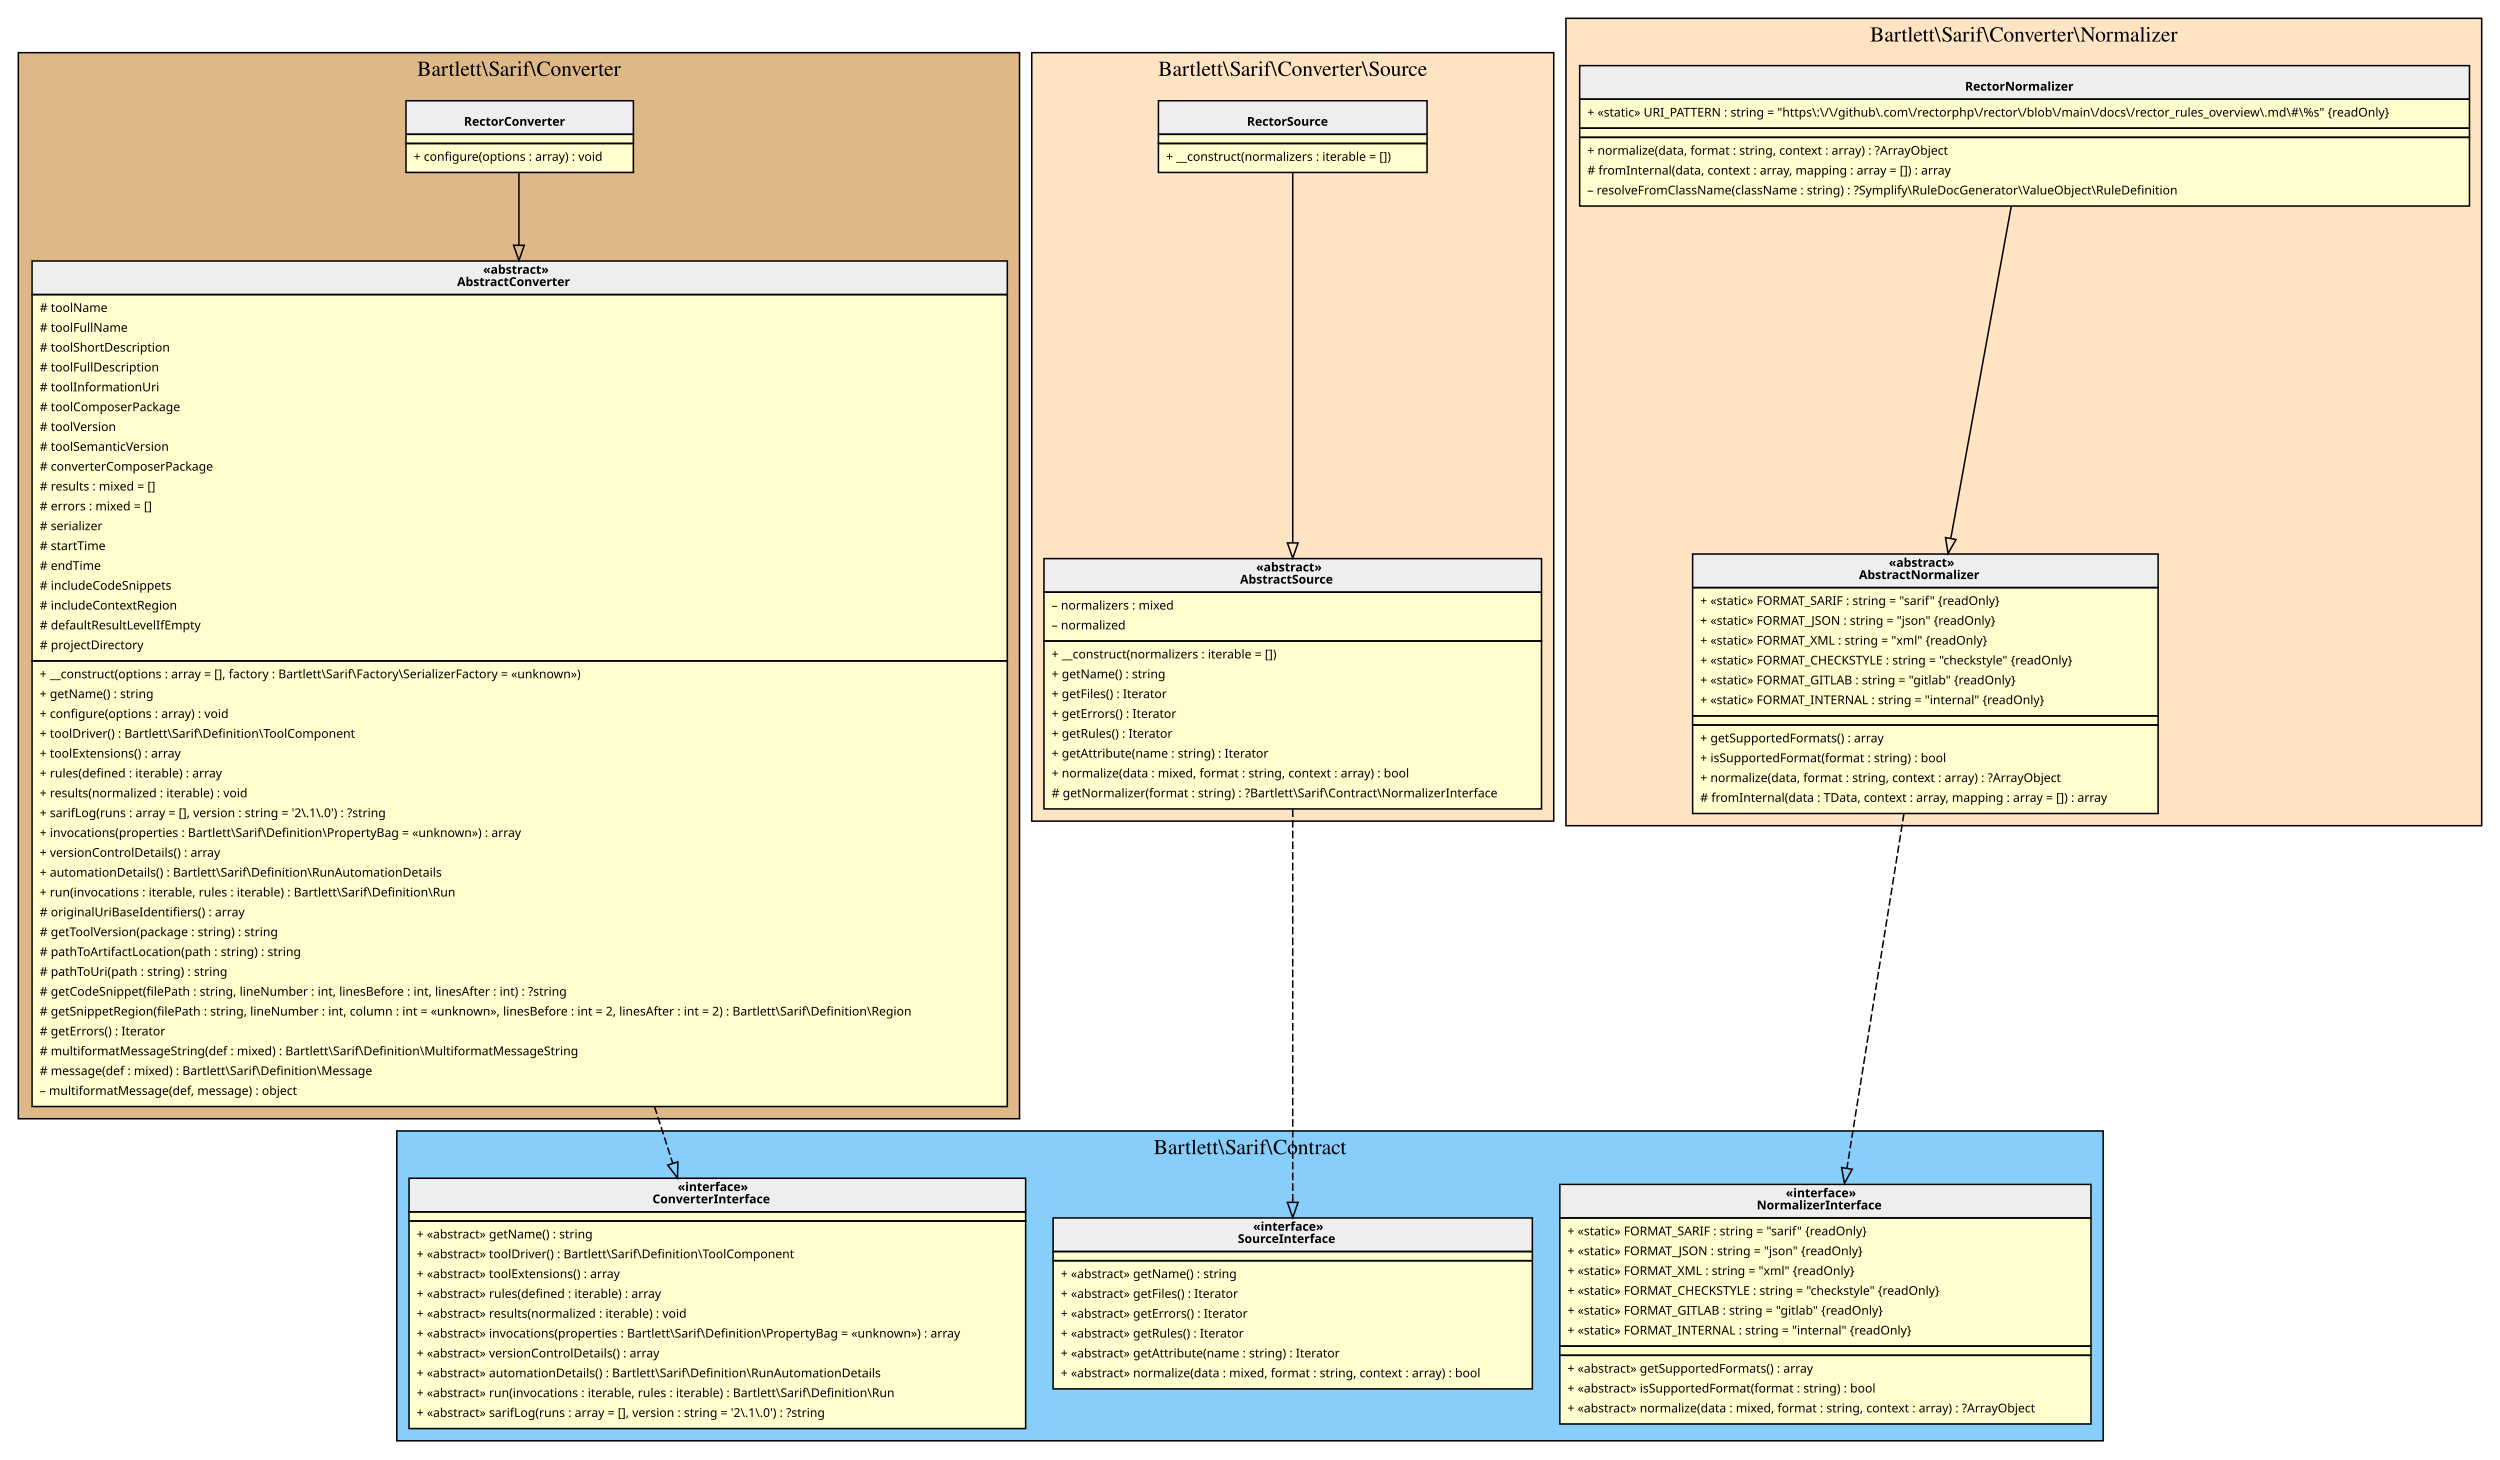
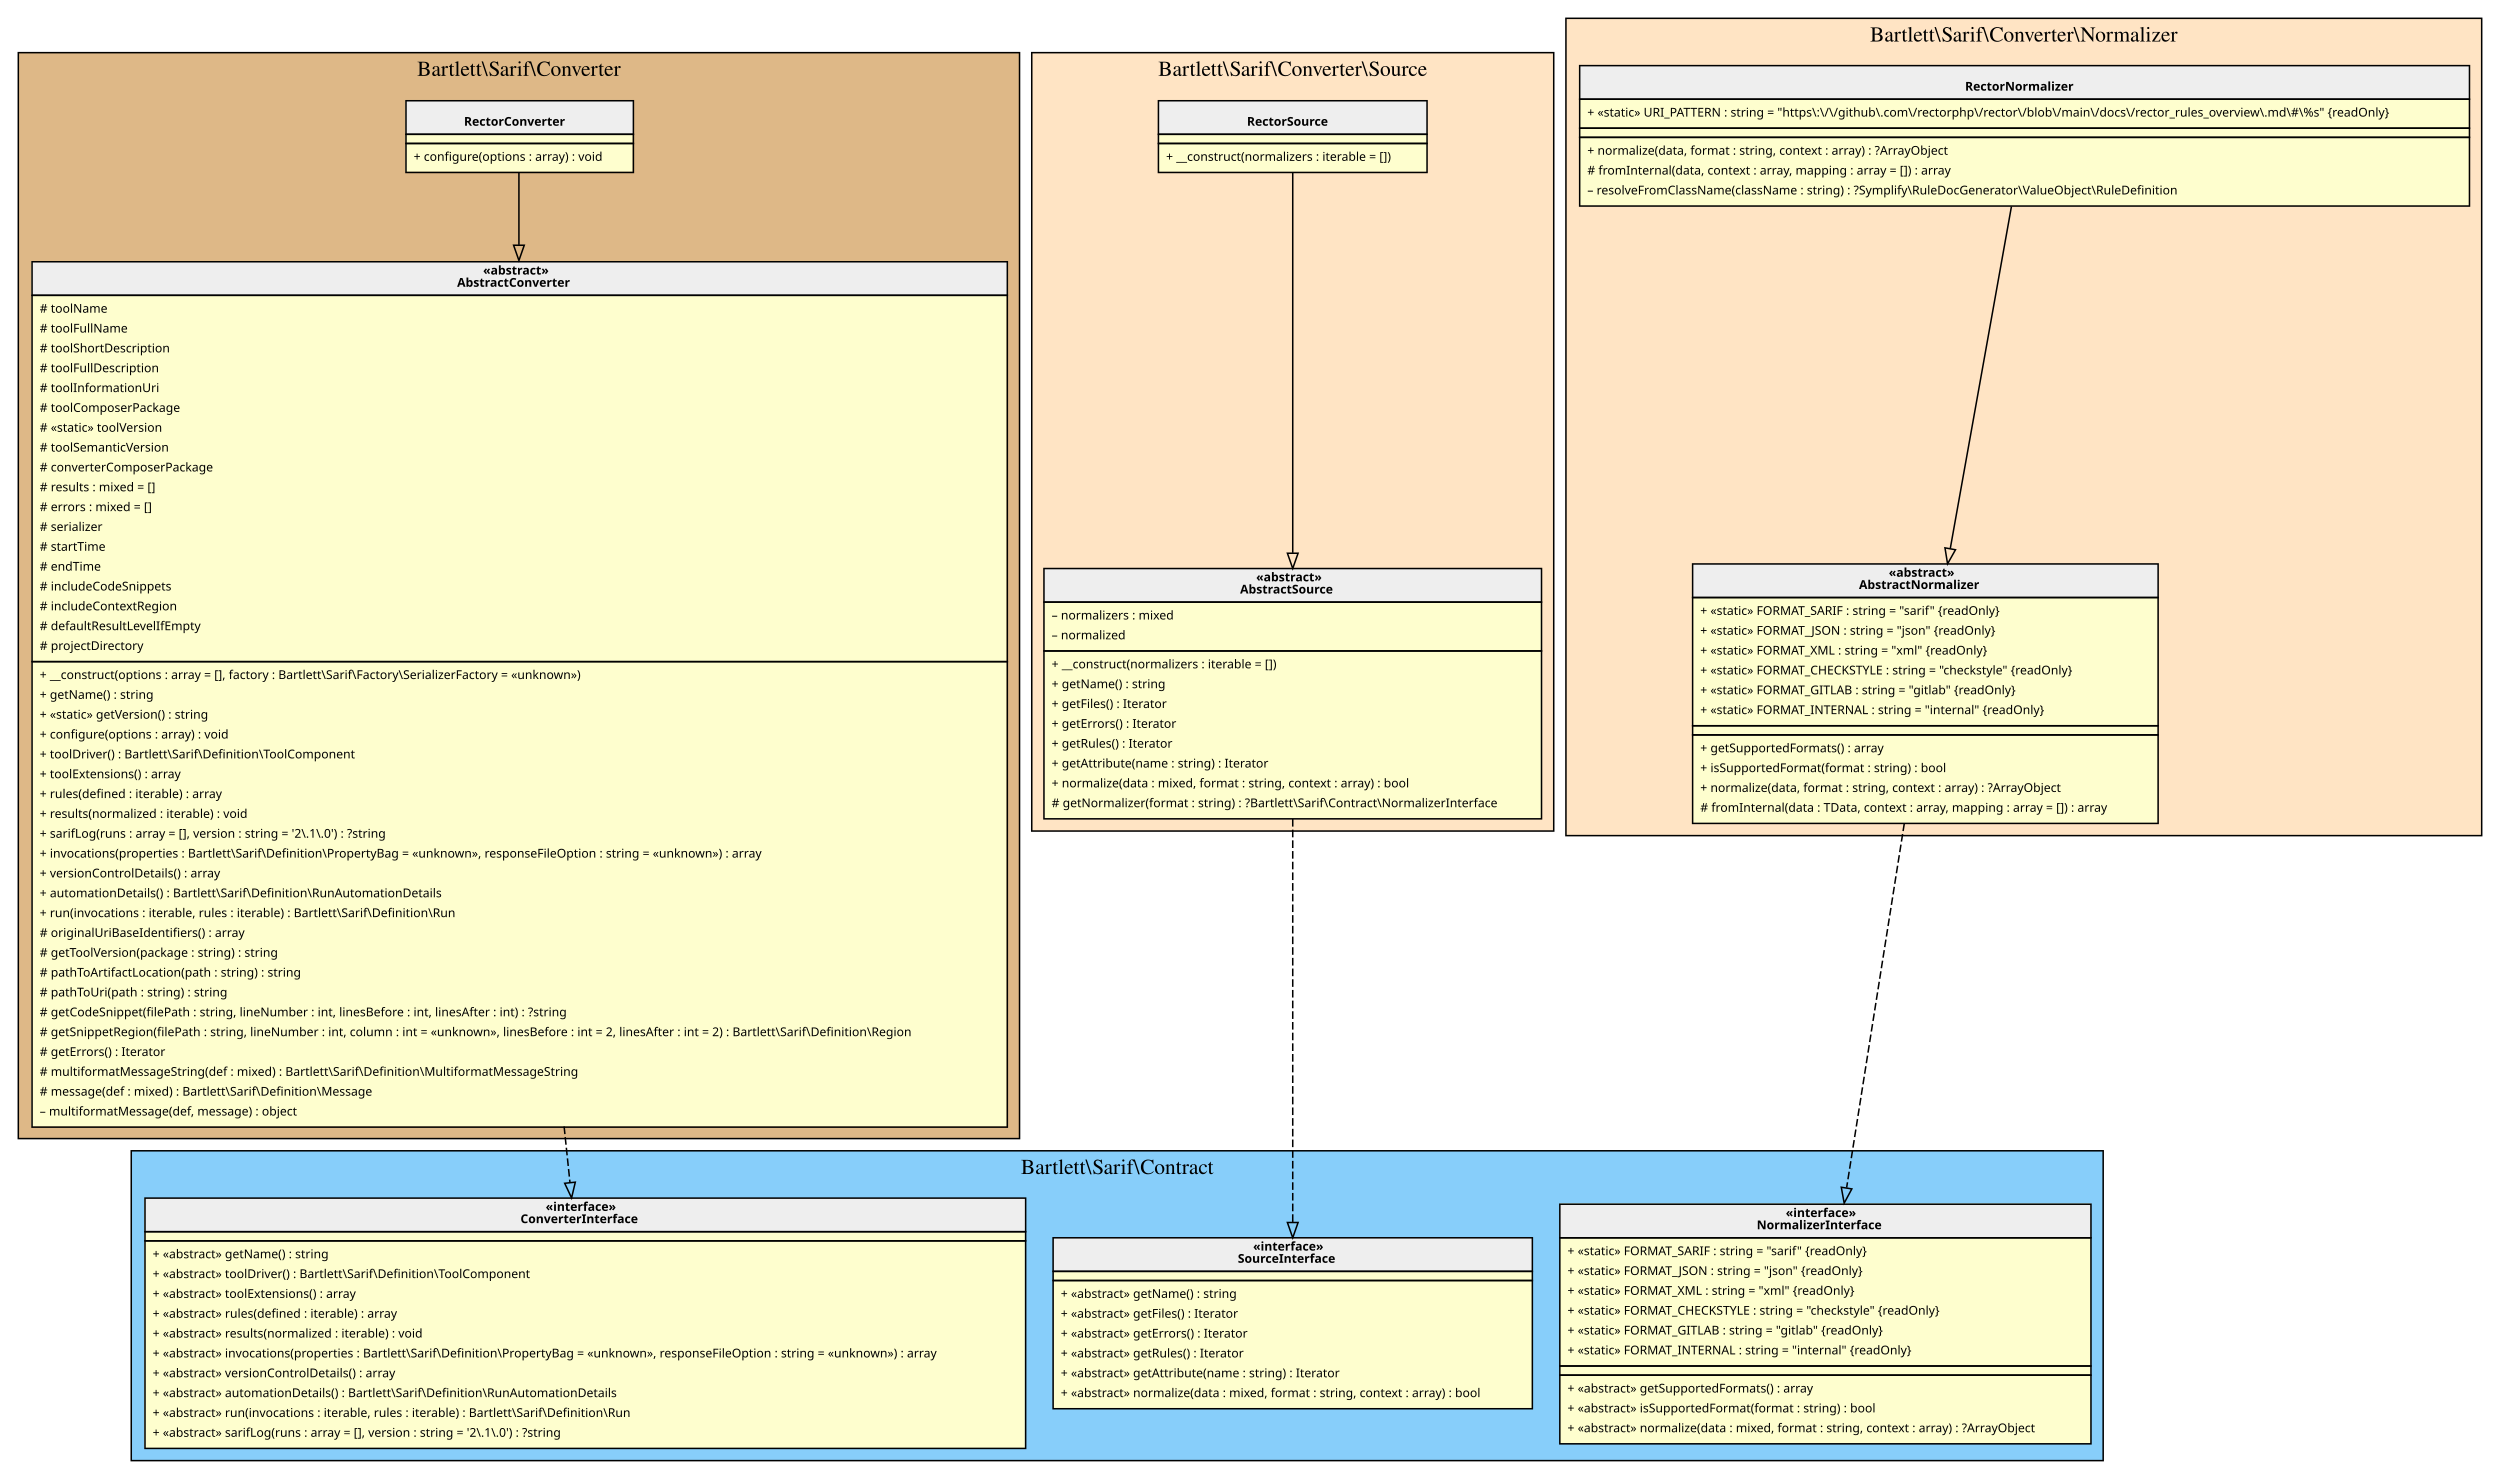
- <svg xmlns="http://www.w3.org/2000/svg" width="1638pt" height="956pt" viewBox="0.00 0.00 1638.00 956.00">
-   <g id="graph0" class="graph" transform="scale(1 1) rotate(0) translate(4 952)">
+ <svg xmlns="http://www.w3.org/2000/svg" width="1638pt" height="969pt" viewBox="0.00 0.00 1638.00 969.00">
+   <g id="graph0" class="graph" transform="scale(1 1) rotate(0) translate(4 965)">
    <g id="clust1" class="cluster">
-       <polygon fill="BurlyWood" stroke="black" points="8,-219 8,-917.5 664,-917.5 664,-219 8,-219" />
-       <text text-anchor="middle" x="336" y="-902.3" font-family="Times,serif" font-size="14.00">Bartlett\Sarif\Converter</text>
+       <polygon fill="BurlyWood" stroke="black" points="8,-219 8,-930.5 664,-930.5 664,-219 8,-219" />
+       <text text-anchor="middle" x="336" y="-915.3" font-family="Times,serif" font-size="14.00">Bartlett\Sarif\Converter</text>
    </g>
    <g id="clust2" class="cluster">
-       <polygon fill="LightSkyBlue" stroke="black" points="256,-8 256,-211 1374,-211 1374,-8 256,-8" />
-       <text text-anchor="middle" x="815" y="-195.8" font-family="Times,serif" font-size="14.00">Bartlett\Sarif\Contract</text>
+       <polygon fill="LightSkyBlue" stroke="black" points="82,-8 82,-211 1374,-211 1374,-8 82,-8" />
+       <text text-anchor="middle" x="728" y="-195.8" font-family="Times,serif" font-size="14.00">Bartlett\Sarif\Contract</text>
    </g>
    <g id="clust3" class="cluster">
-       <polygon fill="Bisque" stroke="black" points="672,-414 672,-917.5 1014,-917.5 1014,-414 672,-414" />
-       <text text-anchor="middle" x="843" y="-902.3" font-family="Times,serif" font-size="14.00">Bartlett\Sarif\Converter\Source</text>
+       <polygon fill="Bisque" stroke="black" points="672,-420.5 672,-930.5 1014,-930.5 1014,-420.5 672,-420.5" />
+       <text text-anchor="middle" x="843" y="-915.3" font-family="Times,serif" font-size="14.00">Bartlett\Sarif\Converter\Source</text>
    </g>
    <g id="clust4" class="cluster">
-       <polygon fill="Bisque" stroke="black" points="1022,-411 1022,-940 1622,-940 1622,-411 1022,-411" />
-       <text text-anchor="middle" x="1322" y="-924.8" font-family="Times,serif" font-size="14.00">Bartlett\Sarif\Converter\Normalizer</text>
+       <polygon fill="Bisque" stroke="black" points="1022,-417.5 1022,-953 1622,-953 1622,-417.5 1022,-417.5" />
+       <text text-anchor="middle" x="1322" y="-937.8" font-family="Times,serif" font-size="14.00">Bartlett\Sarif\Converter\Normalizer</text>
    </g>
    <g id="node1" class="node">
-       <polygon fill="#fefece" stroke="transparent" points="410.5,-886.5 261.5,-886.5 261.5,-839.5 410.5,-839.5 410.5,-886.5" />
-       <polygon fill="#eeeeee" stroke="transparent" points="262,-864 262,-886 411,-886 411,-864 262,-864" />
-       <polygon fill="none" stroke="black" points="262,-864 262,-886 411,-886 411,-864 262,-864" />
-       <text text-anchor="start" x="300" y="-869.6" font-family="Verdana" font-weight="bold" font-size="8.00">RectorConverter</text>
-       <polygon fill="none" stroke="black" points="262,-858 262,-864 411,-864 411,-858 262,-858" />
-       <polygon fill="none" stroke="black" points="262,-839 262,-858 411,-858 411,-839 262,-839" />
-       <text text-anchor="start" x="267" y="-846.6" font-family="Verdana" font-size="8.00">+ configure(options : array) : void</text>
+       <polygon fill="#fefece" stroke="transparent" points="410.5,-899.5 261.5,-899.5 261.5,-852.5 410.5,-852.5 410.5,-899.5" />
+       <polygon fill="#eeeeee" stroke="transparent" points="262,-877 262,-899 411,-899 411,-877 262,-877" />
+       <polygon fill="none" stroke="black" points="262,-877 262,-899 411,-899 411,-877 262,-877" />
+       <text text-anchor="start" x="300" y="-882.6" font-family="Verdana" font-weight="bold" font-size="8.00">RectorConverter</text>
+       <polygon fill="none" stroke="black" points="262,-871 262,-877 411,-877 411,-871 262,-871" />
+       <polygon fill="none" stroke="black" points="262,-852 262,-871 411,-871 411,-852 262,-852" />
+       <text text-anchor="start" x="267" y="-859.6" font-family="Verdana" font-size="8.00">+ configure(options : array) : void</text>
    </g>
    <g id="node2" class="node">
-       <polygon fill="#fefece" stroke="transparent" points="655.5,-781 16.5,-781 16.5,-227 655.5,-227 655.5,-781" />
-       <polygon fill="#eeeeee" stroke="transparent" points="17,-759 17,-781 656,-781 656,-759 17,-759" />
-       <polygon fill="none" stroke="black" points="17,-759 17,-781 656,-781 656,-759 17,-759" />
-       <text text-anchor="start" x="312.5" y="-772.6" font-family="Verdana" font-weight="bold" font-size="8.00">«abstract»</text>
-       <text text-anchor="start" x="295.5" y="-764.6" font-family="Verdana" font-weight="bold" font-size="8.00">AbstractConverter</text>
-       <polygon fill="none" stroke="black" points="17,-519 17,-759 656,-759 656,-519 17,-519" />
-       <text text-anchor="start" x="22" y="-747.6" font-family="Verdana" font-size="8.00"># toolName</text>
-       <text text-anchor="start" x="22" y="-734.6" font-family="Verdana" font-size="8.00"># toolFullName</text>
-       <text text-anchor="start" x="22" y="-721.6" font-family="Verdana" font-size="8.00"># toolShortDescription</text>
-       <text text-anchor="start" x="22" y="-708.6" font-family="Verdana" font-size="8.00"># toolFullDescription</text>
-       <text text-anchor="start" x="22" y="-695.6" font-family="Verdana" font-size="8.00"># toolInformationUri</text>
-       <text text-anchor="start" x="22" y="-682.6" font-family="Verdana" font-size="8.00"># toolComposerPackage</text>
-       <text text-anchor="start" x="22" y="-669.6" font-family="Verdana" font-size="8.00"># toolVersion</text>
-       <text text-anchor="start" x="22" y="-656.6" font-family="Verdana" font-size="8.00"># toolSemanticVersion</text>
-       <text text-anchor="start" x="22" y="-643.6" font-family="Verdana" font-size="8.00"># converterComposerPackage</text>
-       <text text-anchor="start" x="22" y="-630.6" font-family="Verdana" font-size="8.00"># results : mixed = []</text>
-       <text text-anchor="start" x="22" y="-617.6" font-family="Verdana" font-size="8.00"># errors : mixed = []</text>
-       <text text-anchor="start" x="22" y="-604.6" font-family="Verdana" font-size="8.00"># serializer</text>
-       <text text-anchor="start" x="22" y="-591.6" font-family="Verdana" font-size="8.00"># startTime</text>
-       <text text-anchor="start" x="22" y="-578.6" font-family="Verdana" font-size="8.00"># endTime</text>
-       <text text-anchor="start" x="22" y="-565.6" font-family="Verdana" font-size="8.00"># includeCodeSnippets</text>
-       <text text-anchor="start" x="22" y="-552.6" font-family="Verdana" font-size="8.00"># includeContextRegion</text>
-       <text text-anchor="start" x="22" y="-539.6" font-family="Verdana" font-size="8.00"># defaultResultLevelIfEmpty</text>
-       <text text-anchor="start" x="22" y="-526.6" font-family="Verdana" font-size="8.00"># projectDirectory</text>
-       <polygon fill="none" stroke="black" points="17,-227 17,-519 656,-519 656,-227 17,-227" />
-       <text text-anchor="start" x="22" y="-507.6" font-family="Verdana" font-size="8.00">+ __construct(options : array = [], factory : Bartlett\Sarif\Factory\SerializerFactory = «unknown»)</text>
-       <text text-anchor="start" x="22" y="-494.6" font-family="Verdana" font-size="8.00">+ getName() : string</text>
-       <text text-anchor="start" x="22" y="-481.6" font-family="Verdana" font-size="8.00">+ configure(options : array) : void</text>
-       <text text-anchor="start" x="22" y="-468.6" font-family="Verdana" font-size="8.00">+ toolDriver() : Bartlett\Sarif\Definition\ToolComponent</text>
-       <text text-anchor="start" x="22" y="-455.6" font-family="Verdana" font-size="8.00">+ toolExtensions() : array</text>
-       <text text-anchor="start" x="22" y="-442.6" font-family="Verdana" font-size="8.00">+ rules(defined : iterable) : array</text>
-       <text text-anchor="start" x="22" y="-429.6" font-family="Verdana" font-size="8.00">+ results(normalized : iterable) : void</text>
-       <text text-anchor="start" x="22" y="-416.6" font-family="Verdana" font-size="8.00">+ sarifLog(runs : array = [], version : string = '2\.1\.0') : ?string</text>
-       <text text-anchor="start" x="22" y="-403.6" font-family="Verdana" font-size="8.00">+ invocations(properties : Bartlett\Sarif\Definition\PropertyBag = «unknown») : array</text>
-       <text text-anchor="start" x="22" y="-390.6" font-family="Verdana" font-size="8.00">+ versionControlDetails() : array</text>
-       <text text-anchor="start" x="22" y="-377.6" font-family="Verdana" font-size="8.00">+ automationDetails() : Bartlett\Sarif\Definition\RunAutomationDetails</text>
-       <text text-anchor="start" x="22" y="-364.6" font-family="Verdana" font-size="8.00">+ run(invocations : iterable, rules : iterable) : Bartlett\Sarif\Definition\Run</text>
-       <text text-anchor="start" x="22" y="-351.6" font-family="Verdana" font-size="8.00"># originalUriBaseIdentifiers() : array</text>
-       <text text-anchor="start" x="22" y="-338.6" font-family="Verdana" font-size="8.00"># getToolVersion(package : string) : string</text>
-       <text text-anchor="start" x="22" y="-325.6" font-family="Verdana" font-size="8.00"># pathToArtifactLocation(path : string) : string</text>
-       <text text-anchor="start" x="22" y="-312.6" font-family="Verdana" font-size="8.00"># pathToUri(path : string) : string</text>
-       <text text-anchor="start" x="22" y="-299.6" font-family="Verdana" font-size="8.00"># getCodeSnippet(filePath : string, lineNumber : int, linesBefore : int, linesAfter : int) : ?string</text>
-       <text text-anchor="start" x="22" y="-286.6" font-family="Verdana" font-size="8.00"># getSnippetRegion(filePath : string, lineNumber : int, column : int = «unknown», linesBefore : int = 2, linesAfter : int = 2) : Bartlett\Sarif\Definition\Region</text>
-       <text text-anchor="start" x="22" y="-273.6" font-family="Verdana" font-size="8.00"># getErrors() : Iterator</text>
-       <text text-anchor="start" x="22" y="-260.6" font-family="Verdana" font-size="8.00"># multiformatMessageString(def : mixed) : Bartlett\Sarif\Definition\MultiformatMessageString</text>
-       <text text-anchor="start" x="22" y="-247.6" font-family="Verdana" font-size="8.00"># message(def : mixed) : Bartlett\Sarif\Definition\Message</text>
-       <text text-anchor="start" x="22" y="-234.6" font-family="Verdana" font-size="8.00">– multiformatMessage(def, message) : object</text>
+       <polygon fill="#fefece" stroke="transparent" points="655.5,-794 16.5,-794 16.5,-227 655.5,-227 655.5,-794" />
+       <polygon fill="#eeeeee" stroke="transparent" points="17,-771.5 17,-793.5 656,-793.5 656,-771.5 17,-771.5" />
+       <polygon fill="none" stroke="black" points="17,-771.5 17,-793.5 656,-793.5 656,-771.5 17,-771.5" />
+       <text text-anchor="start" x="312.5" y="-785.1" font-family="Verdana" font-weight="bold" font-size="8.00">«abstract»</text>
+       <text text-anchor="start" x="295.5" y="-777.1" font-family="Verdana" font-weight="bold" font-size="8.00">AbstractConverter</text>
+       <polygon fill="none" stroke="black" points="17,-531.5 17,-771.5 656,-771.5 656,-531.5 17,-531.5" />
+       <text text-anchor="start" x="22" y="-760.1" font-family="Verdana" font-size="8.00"># toolName</text>
+       <text text-anchor="start" x="22" y="-747.1" font-family="Verdana" font-size="8.00"># toolFullName</text>
+       <text text-anchor="start" x="22" y="-734.1" font-family="Verdana" font-size="8.00"># toolShortDescription</text>
+       <text text-anchor="start" x="22" y="-721.1" font-family="Verdana" font-size="8.00"># toolFullDescription</text>
+       <text text-anchor="start" x="22" y="-708.1" font-family="Verdana" font-size="8.00"># toolInformationUri</text>
+       <text text-anchor="start" x="22" y="-695.1" font-family="Verdana" font-size="8.00"># toolComposerPackage</text>
+       <text text-anchor="start" x="22" y="-682.1" font-family="Verdana" font-size="8.00"># «static» toolVersion</text>
+       <text text-anchor="start" x="22" y="-669.1" font-family="Verdana" font-size="8.00"># toolSemanticVersion</text>
+       <text text-anchor="start" x="22" y="-656.1" font-family="Verdana" font-size="8.00"># converterComposerPackage</text>
+       <text text-anchor="start" x="22" y="-643.1" font-family="Verdana" font-size="8.00"># results : mixed = []</text>
+       <text text-anchor="start" x="22" y="-630.1" font-family="Verdana" font-size="8.00"># errors : mixed = []</text>
+       <text text-anchor="start" x="22" y="-617.1" font-family="Verdana" font-size="8.00"># serializer</text>
+       <text text-anchor="start" x="22" y="-604.1" font-family="Verdana" font-size="8.00"># startTime</text>
+       <text text-anchor="start" x="22" y="-591.1" font-family="Verdana" font-size="8.00"># endTime</text>
+       <text text-anchor="start" x="22" y="-578.1" font-family="Verdana" font-size="8.00"># includeCodeSnippets</text>
+       <text text-anchor="start" x="22" y="-565.1" font-family="Verdana" font-size="8.00"># includeContextRegion</text>
+       <text text-anchor="start" x="22" y="-552.1" font-family="Verdana" font-size="8.00"># defaultResultLevelIfEmpty</text>
+       <text text-anchor="start" x="22" y="-539.1" font-family="Verdana" font-size="8.00"># projectDirectory</text>
+       <polygon fill="none" stroke="black" points="17,-226.5 17,-531.5 656,-531.5 656,-226.5 17,-226.5" />
+       <text text-anchor="start" x="22" y="-520.1" font-family="Verdana" font-size="8.00">+ __construct(options : array = [], factory : Bartlett\Sarif\Factory\SerializerFactory = «unknown»)</text>
+       <text text-anchor="start" x="22" y="-507.1" font-family="Verdana" font-size="8.00">+ getName() : string</text>
+       <text text-anchor="start" x="22" y="-494.1" font-family="Verdana" font-size="8.00">+ «static» getVersion() : string</text>
+       <text text-anchor="start" x="22" y="-481.1" font-family="Verdana" font-size="8.00">+ configure(options : array) : void</text>
+       <text text-anchor="start" x="22" y="-468.1" font-family="Verdana" font-size="8.00">+ toolDriver() : Bartlett\Sarif\Definition\ToolComponent</text>
+       <text text-anchor="start" x="22" y="-455.1" font-family="Verdana" font-size="8.00">+ toolExtensions() : array</text>
+       <text text-anchor="start" x="22" y="-442.1" font-family="Verdana" font-size="8.00">+ rules(defined : iterable) : array</text>
+       <text text-anchor="start" x="22" y="-429.1" font-family="Verdana" font-size="8.00">+ results(normalized : iterable) : void</text>
+       <text text-anchor="start" x="22" y="-416.1" font-family="Verdana" font-size="8.00">+ sarifLog(runs : array = [], version : string = '2\.1\.0') : ?string</text>
+       <text text-anchor="start" x="22" y="-403.1" font-family="Verdana" font-size="8.00">+ invocations(properties : Bartlett\Sarif\Definition\PropertyBag = «unknown», responseFileOption : string = «unknown») : array</text>
+       <text text-anchor="start" x="22" y="-390.1" font-family="Verdana" font-size="8.00">+ versionControlDetails() : array</text>
+       <text text-anchor="start" x="22" y="-377.1" font-family="Verdana" font-size="8.00">+ automationDetails() : Bartlett\Sarif\Definition\RunAutomationDetails</text>
+       <text text-anchor="start" x="22" y="-364.1" font-family="Verdana" font-size="8.00">+ run(invocations : iterable, rules : iterable) : Bartlett\Sarif\Definition\Run</text>
+       <text text-anchor="start" x="22" y="-351.1" font-family="Verdana" font-size="8.00"># originalUriBaseIdentifiers() : array</text>
+       <text text-anchor="start" x="22" y="-338.1" font-family="Verdana" font-size="8.00"># getToolVersion(package : string) : string</text>
+       <text text-anchor="start" x="22" y="-325.1" font-family="Verdana" font-size="8.00"># pathToArtifactLocation(path : string) : string</text>
+       <text text-anchor="start" x="22" y="-312.1" font-family="Verdana" font-size="8.00"># pathToUri(path : string) : string</text>
+       <text text-anchor="start" x="22" y="-299.1" font-family="Verdana" font-size="8.00"># getCodeSnippet(filePath : string, lineNumber : int, linesBefore : int, linesAfter : int) : ?string</text>
+       <text text-anchor="start" x="22" y="-286.1" font-family="Verdana" font-size="8.00"># getSnippetRegion(filePath : string, lineNumber : int, column : int = «unknown», linesBefore : int = 2, linesAfter : int = 2) : Bartlett\Sarif\Definition\Region</text>
+       <text text-anchor="start" x="22" y="-273.1" font-family="Verdana" font-size="8.00"># getErrors() : Iterator</text>
+       <text text-anchor="start" x="22" y="-260.1" font-family="Verdana" font-size="8.00"># multiformatMessageString(def : mixed) : Bartlett\Sarif\Definition\MultiformatMessageString</text>
+       <text text-anchor="start" x="22" y="-247.1" font-family="Verdana" font-size="8.00"># message(def : mixed) : Bartlett\Sarif\Definition\Message</text>
+       <text text-anchor="start" x="22" y="-234.1" font-family="Verdana" font-size="8.00">– multiformatMessage(def, message) : object</text>
    </g>
    <g id="edge2" class="edge">
-       <path fill="none" stroke="black" d="M336,-839.4C336,-827.19 336,-810.7 336,-791.54" />
-       <polygon fill="none" stroke="black" points="339.5,-791.29 336,-781.29 332.5,-791.29 339.5,-791.29" />
+       <path fill="none" stroke="black" d="M336,-852.26C336,-840.08 336,-823.66 336,-804.56" />
+       <polygon fill="none" stroke="black" points="339.5,-804.34 336,-794.34 332.5,-804.34 339.5,-804.34" />
    </g>
    <g id="node3" class="node">
-       <polygon fill="#fefece" stroke="transparent" points="668,-180 264,-180 264,-16 668,-16 668,-180" />
-       <polygon fill="#eeeeee" stroke="transparent" points="264,-158 264,-180 668,-180 668,-158 264,-158" />
-       <polygon fill="none" stroke="black" points="264,-158 264,-180 668,-180 668,-158 264,-158" />
-       <text text-anchor="start" x="440" y="-171.6" font-family="Verdana" font-weight="bold" font-size="8.00">«interface»</text>
-       <text text-anchor="start" x="423.5" y="-163.6" font-family="Verdana" font-weight="bold" font-size="8.00">ConverterInterface</text>
-       <polygon fill="none" stroke="black" points="264,-152 264,-158 668,-158 668,-152 264,-152" />
-       <polygon fill="none" stroke="black" points="264,-16 264,-152 668,-152 668,-16 264,-16" />
-       <text text-anchor="start" x="269" y="-140.6" font-family="Verdana" font-size="8.00">+ «abstract» getName() : string</text>
-       <text text-anchor="start" x="269" y="-127.6" font-family="Verdana" font-size="8.00">+ «abstract» toolDriver() : Bartlett\Sarif\Definition\ToolComponent</text>
-       <text text-anchor="start" x="269" y="-114.6" font-family="Verdana" font-size="8.00">+ «abstract» toolExtensions() : array</text>
-       <text text-anchor="start" x="269" y="-101.6" font-family="Verdana" font-size="8.00">+ «abstract» rules(defined : iterable) : array</text>
-       <text text-anchor="start" x="269" y="-88.6" font-family="Verdana" font-size="8.00">+ «abstract» results(normalized : iterable) : void</text>
-       <text text-anchor="start" x="269" y="-75.6" font-family="Verdana" font-size="8.00">+ «abstract» invocations(properties : Bartlett\Sarif\Definition\PropertyBag = «unknown») : array</text>
-       <text text-anchor="start" x="269" y="-62.6" font-family="Verdana" font-size="8.00">+ «abstract» versionControlDetails() : array</text>
-       <text text-anchor="start" x="269" y="-49.6" font-family="Verdana" font-size="8.00">+ «abstract» automationDetails() : Bartlett\Sarif\Definition\RunAutomationDetails</text>
-       <text text-anchor="start" x="269" y="-36.6" font-family="Verdana" font-size="8.00">+ «abstract» run(invocations : iterable, rules : iterable) : Bartlett\Sarif\Definition\Run</text>
-       <text text-anchor="start" x="269" y="-23.6" font-family="Verdana" font-size="8.00">+ «abstract» sarifLog(runs : array = [], version : string = '2\.1\.0') : ?string</text>
+       <polygon fill="#fefece" stroke="transparent" points="667.5,-180 90.5,-180 90.5,-16 667.5,-16 667.5,-180" />
+       <polygon fill="#eeeeee" stroke="transparent" points="91,-158 91,-180 668,-180 668,-158 91,-158" />
+       <polygon fill="none" stroke="black" points="91,-158 91,-180 668,-180 668,-158 91,-158" />
+       <text text-anchor="start" x="353.5" y="-171.6" font-family="Verdana" font-weight="bold" font-size="8.00">«interface»</text>
+       <text text-anchor="start" x="337" y="-163.6" font-family="Verdana" font-weight="bold" font-size="8.00">ConverterInterface</text>
+       <polygon fill="none" stroke="black" points="91,-152 91,-158 668,-158 668,-152 91,-152" />
+       <polygon fill="none" stroke="black" points="91,-16 91,-152 668,-152 668,-16 91,-16" />
+       <text text-anchor="start" x="96" y="-140.6" font-family="Verdana" font-size="8.00">+ «abstract» getName() : string</text>
+       <text text-anchor="start" x="96" y="-127.6" font-family="Verdana" font-size="8.00">+ «abstract» toolDriver() : Bartlett\Sarif\Definition\ToolComponent</text>
+       <text text-anchor="start" x="96" y="-114.6" font-family="Verdana" font-size="8.00">+ «abstract» toolExtensions() : array</text>
+       <text text-anchor="start" x="96" y="-101.6" font-family="Verdana" font-size="8.00">+ «abstract» rules(defined : iterable) : array</text>
+       <text text-anchor="start" x="96" y="-88.6" font-family="Verdana" font-size="8.00">+ «abstract» results(normalized : iterable) : void</text>
+       <text text-anchor="start" x="96" y="-75.6" font-family="Verdana" font-size="8.00">+ «abstract» invocations(properties : Bartlett\Sarif\Definition\PropertyBag = «unknown», responseFileOption : string = «unknown») : array</text>
+       <text text-anchor="start" x="96" y="-62.6" font-family="Verdana" font-size="8.00">+ «abstract» versionControlDetails() : array</text>
+       <text text-anchor="start" x="96" y="-49.6" font-family="Verdana" font-size="8.00">+ «abstract» automationDetails() : Bartlett\Sarif\Definition\RunAutomationDetails</text>
+       <text text-anchor="start" x="96" y="-36.6" font-family="Verdana" font-size="8.00">+ «abstract» run(invocations : iterable, rules : iterable) : Bartlett\Sarif\Definition\Run</text>
+       <text text-anchor="start" x="96" y="-23.6" font-family="Verdana" font-size="8.00">+ «abstract» sarifLog(runs : array = [], version : string = '2\.1\.0') : ?string</text>
    </g>
    <g id="edge1" class="edge">
-       <path fill="none" stroke="black" stroke-dasharray="5,2" d="M424.87,-226.83C429.02,-213.93 433.02,-201.51 436.78,-189.8" />
-       <polygon fill="none" stroke="black" points="440.16,-190.74 439.89,-180.15 433.49,-188.6 440.16,-190.74" />
+       <path fill="none" stroke="black" stroke-dasharray="5,2" d="M365.6,-226.92C366.94,-214.11 368.23,-201.77 369.45,-190.15" />
+       <polygon fill="none" stroke="black" points="372.94,-190.44 370.5,-180.13 365.98,-189.71 372.94,-190.44" />
    </g>
    <g id="node4" class="node">
      <polygon fill="#fefece" stroke="transparent" points="1000,-154 686,-154 686,-42 1000,-42 1000,-154" />
      <polygon fill="#eeeeee" stroke="transparent" points="686,-132 686,-154 1000,-154 1000,-132 686,-132" />
      <polygon fill="none" stroke="black" points="686,-132 686,-154 1000,-154 1000,-132 686,-132" />
      <text text-anchor="start" x="817" y="-145.6" font-family="Verdana" font-weight="bold" font-size="8.00">«interface»</text>
      <text text-anchor="start" x="807" y="-137.6" font-family="Verdana" font-weight="bold" font-size="8.00">SourceInterface</text>
      <polygon fill="none" stroke="black" points="686,-126 686,-132 1000,-132 1000,-126 686,-126" />
      <polygon fill="none" stroke="black" points="686,-42 686,-126 1000,-126 1000,-42 686,-42" />
      <text text-anchor="start" x="691" y="-114.6" font-family="Verdana" font-size="8.00">+ «abstract» getName() : string</text>
      <text text-anchor="start" x="691" y="-101.6" font-family="Verdana" font-size="8.00">+ «abstract» getFiles() : Iterator</text>
      <text text-anchor="start" x="691" y="-88.6" font-family="Verdana" font-size="8.00">+ «abstract» getErrors() : Iterator</text>
      <text text-anchor="start" x="691" y="-75.6" font-family="Verdana" font-size="8.00">+ «abstract» getRules() : Iterator</text>
      <text text-anchor="start" x="691" y="-62.6" font-family="Verdana" font-size="8.00">+ «abstract» getAttribute(name : string) : Iterator</text>
      <text text-anchor="start" x="691" y="-49.6" font-family="Verdana" font-size="8.00">+ «abstract» normalize(data : mixed, format : string, context : array) : bool</text>
    </g>
    <g id="node5" class="node">
      <polygon fill="#fefece" stroke="transparent" points="1366,-176.5 1018,-176.5 1018,-19.5 1366,-19.5 1366,-176.5" />
      <polygon fill="#eeeeee" stroke="transparent" points="1018,-154 1018,-176 1366,-176 1366,-154 1018,-154" />
      <polygon fill="none" stroke="black" points="1018,-154 1018,-176 1366,-176 1366,-154 1018,-154" />
      <text text-anchor="start" x="1166" y="-167.6" font-family="Verdana" font-weight="bold" font-size="8.00">«interface»</text>
      <text text-anchor="start" x="1147" y="-159.6" font-family="Verdana" font-weight="bold" font-size="8.00">NormalizerInterface</text>
      <polygon fill="none" stroke="black" points="1018,-70 1018,-154 1366,-154 1366,-70 1018,-70" />
      <text text-anchor="start" x="1023" y="-142.6" font-family="Verdana" font-size="8.00">+ «static» FORMAT_SARIF : string = "sarif" {readOnly}</text>
      <text text-anchor="start" x="1023" y="-129.6" font-family="Verdana" font-size="8.00">+ «static» FORMAT_JSON : string = "json" {readOnly}</text>
      <text text-anchor="start" x="1023" y="-116.6" font-family="Verdana" font-size="8.00">+ «static» FORMAT_XML : string = "xml" {readOnly}</text>
      <text text-anchor="start" x="1023" y="-103.6" font-family="Verdana" font-size="8.00">+ «static» FORMAT_CHECKSTYLE : string = "checkstyle" {readOnly}</text>
      <text text-anchor="start" x="1023" y="-90.6" font-family="Verdana" font-size="8.00">+ «static» FORMAT_GITLAB : string = "gitlab" {readOnly}</text>
      <text text-anchor="start" x="1023" y="-77.6" font-family="Verdana" font-size="8.00">+ «static» FORMAT_INTERNAL : string = "internal" {readOnly}</text>
      <polygon fill="none" stroke="black" points="1018,-64 1018,-70 1366,-70 1366,-64 1018,-64" />
      <polygon fill="none" stroke="black" points="1018,-19 1018,-64 1366,-64 1366,-19 1018,-19" />
      <text text-anchor="start" x="1023" y="-52.6" font-family="Verdana" font-size="8.00">+ «abstract» getSupportedFormats() : array</text>
      <text text-anchor="start" x="1023" y="-39.6" font-family="Verdana" font-size="8.00">+ «abstract» isSupportedFormat(format : string) : bool</text>
      <text text-anchor="start" x="1023" y="-26.6" font-family="Verdana" font-size="8.00">+ «abstract» normalize(data : mixed, format : string, context : array) : ?ArrayObject</text>
    </g>
    <g id="node6" class="node">
-       <polygon fill="#fefece" stroke="transparent" points="931,-886.5 755,-886.5 755,-839.5 931,-839.5 931,-886.5" />
-       <polygon fill="#eeeeee" stroke="transparent" points="755,-864 755,-886 931,-886 931,-864 755,-864" />
-       <polygon fill="none" stroke="black" points="755,-864 755,-886 931,-886 931,-864 755,-864" />
-       <text text-anchor="start" x="813" y="-869.6" font-family="Verdana" font-weight="bold" font-size="8.00">RectorSource</text>
-       <polygon fill="none" stroke="black" points="755,-858 755,-864 931,-864 931,-858 755,-858" />
-       <polygon fill="none" stroke="black" points="755,-839 755,-858 931,-858 931,-839 755,-839" />
-       <text text-anchor="start" x="760" y="-846.6" font-family="Verdana" font-size="8.00">+ __construct(normalizers : iterable = [])</text>
+       <polygon fill="#fefece" stroke="transparent" points="931,-899.5 755,-899.5 755,-852.5 931,-852.5 931,-899.5" />
+       <polygon fill="#eeeeee" stroke="transparent" points="755,-877 755,-899 931,-899 931,-877 755,-877" />
+       <polygon fill="none" stroke="black" points="755,-877 755,-899 931,-899 931,-877 755,-877" />
+       <text text-anchor="start" x="813" y="-882.6" font-family="Verdana" font-weight="bold" font-size="8.00">RectorSource</text>
+       <polygon fill="none" stroke="black" points="755,-871 755,-877 931,-877 931,-871 755,-871" />
+       <polygon fill="none" stroke="black" points="755,-852 755,-871 931,-871 931,-852 755,-852" />
+       <text text-anchor="start" x="760" y="-859.6" font-family="Verdana" font-size="8.00">+ __construct(normalizers : iterable = [])</text>
    </g>
    <g id="node7" class="node">
-       <polygon fill="#fefece" stroke="transparent" points="1006,-586 680,-586 680,-422 1006,-422 1006,-586" />
-       <polygon fill="#eeeeee" stroke="transparent" points="680,-564 680,-586 1006,-586 1006,-564 680,-564" />
-       <polygon fill="none" stroke="black" points="680,-564 680,-586 1006,-586 1006,-564 680,-564" />
-       <text text-anchor="start" x="819" y="-577.6" font-family="Verdana" font-weight="bold" font-size="8.00">«abstract»</text>
-       <text text-anchor="start" x="808.5" y="-569.6" font-family="Verdana" font-weight="bold" font-size="8.00">AbstractSource</text>
-       <polygon fill="none" stroke="black" points="680,-532 680,-564 1006,-564 1006,-532 680,-532" />
-       <text text-anchor="start" x="685" y="-552.6" font-family="Verdana" font-size="8.00">– normalizers : mixed</text>
-       <text text-anchor="start" x="685" y="-539.6" font-family="Verdana" font-size="8.00">– normalized</text>
-       <polygon fill="none" stroke="black" points="680,-422 680,-532 1006,-532 1006,-422 680,-422" />
-       <text text-anchor="start" x="685" y="-520.6" font-family="Verdana" font-size="8.00">+ __construct(normalizers : iterable = [])</text>
-       <text text-anchor="start" x="685" y="-507.6" font-family="Verdana" font-size="8.00">+ getName() : string</text>
-       <text text-anchor="start" x="685" y="-494.6" font-family="Verdana" font-size="8.00">+ getFiles() : Iterator</text>
-       <text text-anchor="start" x="685" y="-481.6" font-family="Verdana" font-size="8.00">+ getErrors() : Iterator</text>
-       <text text-anchor="start" x="685" y="-468.6" font-family="Verdana" font-size="8.00">+ getRules() : Iterator</text>
-       <text text-anchor="start" x="685" y="-455.6" font-family="Verdana" font-size="8.00">+ getAttribute(name : string) : Iterator</text>
-       <text text-anchor="start" x="685" y="-442.6" font-family="Verdana" font-size="8.00">+ normalize(data : mixed, format : string, context : array) : bool</text>
-       <text text-anchor="start" x="685" y="-429.6" font-family="Verdana" font-size="8.00"># getNormalizer(format : string) : ?Bartlett\Sarif\Contract\NormalizerInterface</text>
+       <polygon fill="#fefece" stroke="transparent" points="1006,-592.5 680,-592.5 680,-428.5 1006,-428.5 1006,-592.5" />
+       <polygon fill="#eeeeee" stroke="transparent" points="680,-570.5 680,-592.5 1006,-592.5 1006,-570.5 680,-570.5" />
+       <polygon fill="none" stroke="black" points="680,-570.5 680,-592.5 1006,-592.5 1006,-570.5 680,-570.5" />
+       <text text-anchor="start" x="819" y="-584.1" font-family="Verdana" font-weight="bold" font-size="8.00">«abstract»</text>
+       <text text-anchor="start" x="808.5" y="-576.1" font-family="Verdana" font-weight="bold" font-size="8.00">AbstractSource</text>
+       <polygon fill="none" stroke="black" points="680,-538.5 680,-570.5 1006,-570.5 1006,-538.5 680,-538.5" />
+       <text text-anchor="start" x="685" y="-559.1" font-family="Verdana" font-size="8.00">– normalizers : mixed</text>
+       <text text-anchor="start" x="685" y="-546.1" font-family="Verdana" font-size="8.00">– normalized</text>
+       <polygon fill="none" stroke="black" points="680,-428.5 680,-538.5 1006,-538.5 1006,-428.5 680,-428.5" />
+       <text text-anchor="start" x="685" y="-527.1" font-family="Verdana" font-size="8.00">+ __construct(normalizers : iterable = [])</text>
+       <text text-anchor="start" x="685" y="-514.1" font-family="Verdana" font-size="8.00">+ getName() : string</text>
+       <text text-anchor="start" x="685" y="-501.1" font-family="Verdana" font-size="8.00">+ getFiles() : Iterator</text>
+       <text text-anchor="start" x="685" y="-488.1" font-family="Verdana" font-size="8.00">+ getErrors() : Iterator</text>
+       <text text-anchor="start" x="685" y="-475.1" font-family="Verdana" font-size="8.00">+ getRules() : Iterator</text>
+       <text text-anchor="start" x="685" y="-462.1" font-family="Verdana" font-size="8.00">+ getAttribute(name : string) : Iterator</text>
+       <text text-anchor="start" x="685" y="-449.1" font-family="Verdana" font-size="8.00">+ normalize(data : mixed, format : string, context : array) : bool</text>
+       <text text-anchor="start" x="685" y="-436.1" font-family="Verdana" font-size="8.00"># getNormalizer(format : string) : ?Bartlett\Sarif\Contract\NormalizerInterface</text>
    </g>
    <g id="edge4" class="edge">
-       <path fill="none" stroke="black" d="M843,-839.4C843,-791.63 843,-678.1 843,-596.58" />
-       <polygon fill="none" stroke="black" points="846.5,-596.3 843,-586.3 839.5,-596.3 846.5,-596.3" />
+       <path fill="none" stroke="black" d="M843,-852.26C843,-803.4 843,-686.06 843,-602.76" />
+       <polygon fill="none" stroke="black" points="846.5,-602.53 843,-592.53 839.5,-602.53 846.5,-602.53" />
    </g>
    <g id="edge3" class="edge">
-       <path fill="none" stroke="black" stroke-dasharray="5,2" d="M843,-421.73C843,-345.96 843,-234.4 843,-164.27" />
-       <polygon fill="none" stroke="black" points="846.5,-164.23 843,-154.23 839.5,-164.23 846.5,-164.23" />
+       <path fill="none" stroke="black" stroke-dasharray="5,2" d="M843,-428.4C843,-351.01 843,-235.9 843,-164.26" />
+       <polygon fill="none" stroke="black" points="846.5,-164.01 843,-154.01 839.5,-164.01 846.5,-164.01" />
    </g>
    <g id="node8" class="node">
-       <polygon fill="#fefece" stroke="transparent" points="1613.5,-909 1030.5,-909 1030.5,-817 1613.5,-817 1613.5,-909" />
-       <polygon fill="#eeeeee" stroke="transparent" points="1031,-887 1031,-909 1614,-909 1614,-887 1031,-887" />
-       <polygon fill="none" stroke="black" points="1031,-887 1031,-909 1614,-909 1614,-887 1031,-887" />
-       <text text-anchor="start" x="1283.5" y="-892.6" font-family="Verdana" font-weight="bold" font-size="8.00">RectorNormalizer</text>
-       <polygon fill="none" stroke="black" points="1031,-868 1031,-887 1614,-887 1614,-868 1031,-868" />
-       <text text-anchor="start" x="1036" y="-875.6" font-family="Verdana" font-size="8.00">+ «static» URI_PATTERN : string = "https\:\/\/github\.com\/rectorphp\/rector\/blob\/main\/docs\/rector_rules_overview\.md\#\%s" {readOnly}</text>
-       <polygon fill="none" stroke="black" points="1031,-862 1031,-868 1614,-868 1614,-862 1031,-862" />
-       <polygon fill="none" stroke="black" points="1031,-817 1031,-862 1614,-862 1614,-817 1031,-817" />
-       <text text-anchor="start" x="1036" y="-850.6" font-family="Verdana" font-size="8.00">+ normalize(data, format : string, context : array) : ?ArrayObject</text>
-       <text text-anchor="start" x="1036" y="-837.6" font-family="Verdana" font-size="8.00"># fromInternal(data, context : array, mapping : array = []) : array</text>
-       <text text-anchor="start" x="1036" y="-824.6" font-family="Verdana" font-size="8.00">– resolveFromClassName(className : string) : ?Symplify\RuleDocGenerator\ValueObject\RuleDefinition</text>
+       <polygon fill="#fefece" stroke="transparent" points="1613.5,-922 1030.5,-922 1030.5,-830 1613.5,-830 1613.5,-922" />
+       <polygon fill="#eeeeee" stroke="transparent" points="1031,-900 1031,-922 1614,-922 1614,-900 1031,-900" />
+       <polygon fill="none" stroke="black" points="1031,-900 1031,-922 1614,-922 1614,-900 1031,-900" />
+       <text text-anchor="start" x="1283.5" y="-905.6" font-family="Verdana" font-weight="bold" font-size="8.00">RectorNormalizer</text>
+       <polygon fill="none" stroke="black" points="1031,-881 1031,-900 1614,-900 1614,-881 1031,-881" />
+       <text text-anchor="start" x="1036" y="-888.6" font-family="Verdana" font-size="8.00">+ «static» URI_PATTERN : string = "https\:\/\/github\.com\/rectorphp\/rector\/blob\/main\/docs\/rector_rules_overview\.md\#\%s" {readOnly}</text>
+       <polygon fill="none" stroke="black" points="1031,-875 1031,-881 1614,-881 1614,-875 1031,-875" />
+       <polygon fill="none" stroke="black" points="1031,-830 1031,-875 1614,-875 1614,-830 1031,-830" />
+       <text text-anchor="start" x="1036" y="-863.6" font-family="Verdana" font-size="8.00">+ normalize(data, format : string, context : array) : ?ArrayObject</text>
+       <text text-anchor="start" x="1036" y="-850.6" font-family="Verdana" font-size="8.00"># fromInternal(data, context : array, mapping : array = []) : array</text>
+       <text text-anchor="start" x="1036" y="-837.6" font-family="Verdana" font-size="8.00">– resolveFromClassName(className : string) : ?Symplify\RuleDocGenerator\ValueObject\RuleDefinition</text>
    </g>
    <g id="node9" class="node">
-       <polygon fill="#fefece" stroke="transparent" points="1409.5,-589 1104.5,-589 1104.5,-419 1409.5,-419 1409.5,-589" />
-       <polygon fill="#eeeeee" stroke="transparent" points="1105,-567 1105,-589 1410,-589 1410,-567 1105,-567" />
-       <polygon fill="none" stroke="black" points="1105,-567 1105,-589 1410,-589 1410,-567 1105,-567" />
-       <text text-anchor="start" x="1233.5" y="-580.6" font-family="Verdana" font-weight="bold" font-size="8.00">«abstract»</text>
-       <text text-anchor="start" x="1214" y="-572.6" font-family="Verdana" font-weight="bold" font-size="8.00">AbstractNormalizer</text>
-       <polygon fill="none" stroke="black" points="1105,-483 1105,-567 1410,-567 1410,-483 1105,-483" />
-       <text text-anchor="start" x="1110" y="-555.6" font-family="Verdana" font-size="8.00">+ «static» FORMAT_SARIF : string = "sarif" {readOnly}</text>
-       <text text-anchor="start" x="1110" y="-542.6" font-family="Verdana" font-size="8.00">+ «static» FORMAT_JSON : string = "json" {readOnly}</text>
-       <text text-anchor="start" x="1110" y="-529.6" font-family="Verdana" font-size="8.00">+ «static» FORMAT_XML : string = "xml" {readOnly}</text>
-       <text text-anchor="start" x="1110" y="-516.6" font-family="Verdana" font-size="8.00">+ «static» FORMAT_CHECKSTYLE : string = "checkstyle" {readOnly}</text>
-       <text text-anchor="start" x="1110" y="-503.6" font-family="Verdana" font-size="8.00">+ «static» FORMAT_GITLAB : string = "gitlab" {readOnly}</text>
-       <text text-anchor="start" x="1110" y="-490.6" font-family="Verdana" font-size="8.00">+ «static» FORMAT_INTERNAL : string = "internal" {readOnly}</text>
-       <polygon fill="none" stroke="black" points="1105,-477 1105,-483 1410,-483 1410,-477 1105,-477" />
-       <polygon fill="none" stroke="black" points="1105,-419 1105,-477 1410,-477 1410,-419 1105,-419" />
-       <text text-anchor="start" x="1110" y="-465.6" font-family="Verdana" font-size="8.00">+ getSupportedFormats() : array</text>
-       <text text-anchor="start" x="1110" y="-452.6" font-family="Verdana" font-size="8.00">+ isSupportedFormat(format : string) : bool</text>
-       <text text-anchor="start" x="1110" y="-439.6" font-family="Verdana" font-size="8.00">+ normalize(data, format : string, context : array) : ?ArrayObject</text>
-       <text text-anchor="start" x="1110" y="-426.6" font-family="Verdana" font-size="8.00"># fromInternal(data : TData, context : array, mapping : array = []) : array</text>
+       <polygon fill="#fefece" stroke="transparent" points="1409.5,-595.5 1104.5,-595.5 1104.5,-425.5 1409.5,-425.5 1409.5,-595.5" />
+       <polygon fill="#eeeeee" stroke="transparent" points="1105,-573.5 1105,-595.5 1410,-595.5 1410,-573.5 1105,-573.5" />
+       <polygon fill="none" stroke="black" points="1105,-573.5 1105,-595.5 1410,-595.5 1410,-573.5 1105,-573.5" />
+       <text text-anchor="start" x="1233.5" y="-587.1" font-family="Verdana" font-weight="bold" font-size="8.00">«abstract»</text>
+       <text text-anchor="start" x="1214" y="-579.1" font-family="Verdana" font-weight="bold" font-size="8.00">AbstractNormalizer</text>
+       <polygon fill="none" stroke="black" points="1105,-489.5 1105,-573.5 1410,-573.5 1410,-489.5 1105,-489.5" />
+       <text text-anchor="start" x="1110" y="-562.1" font-family="Verdana" font-size="8.00">+ «static» FORMAT_SARIF : string = "sarif" {readOnly}</text>
+       <text text-anchor="start" x="1110" y="-549.1" font-family="Verdana" font-size="8.00">+ «static» FORMAT_JSON : string = "json" {readOnly}</text>
+       <text text-anchor="start" x="1110" y="-536.1" font-family="Verdana" font-size="8.00">+ «static» FORMAT_XML : string = "xml" {readOnly}</text>
+       <text text-anchor="start" x="1110" y="-523.1" font-family="Verdana" font-size="8.00">+ «static» FORMAT_CHECKSTYLE : string = "checkstyle" {readOnly}</text>
+       <text text-anchor="start" x="1110" y="-510.1" font-family="Verdana" font-size="8.00">+ «static» FORMAT_GITLAB : string = "gitlab" {readOnly}</text>
+       <text text-anchor="start" x="1110" y="-497.1" font-family="Verdana" font-size="8.00">+ «static» FORMAT_INTERNAL : string = "internal" {readOnly}</text>
+       <polygon fill="none" stroke="black" points="1105,-483.5 1105,-489.5 1410,-489.5 1410,-483.5 1105,-483.5" />
+       <polygon fill="none" stroke="black" points="1105,-425.5 1105,-483.5 1410,-483.5 1410,-425.5 1105,-425.5" />
+       <text text-anchor="start" x="1110" y="-472.1" font-family="Verdana" font-size="8.00">+ getSupportedFormats() : array</text>
+       <text text-anchor="start" x="1110" y="-459.1" font-family="Verdana" font-size="8.00">+ isSupportedFormat(format : string) : bool</text>
+       <text text-anchor="start" x="1110" y="-446.1" font-family="Verdana" font-size="8.00">+ normalize(data, format : string, context : array) : ?ArrayObject</text>
+       <text text-anchor="start" x="1110" y="-433.1" font-family="Verdana" font-size="8.00"># fromInternal(data : TData, context : array, mapping : array = []) : array</text>
    </g>
    <g id="edge6" class="edge">
-       <path fill="none" stroke="black" d="M1313.77,-816.79C1303.87,-762.42 1286.99,-669.74 1274.21,-599.51" />
-       <polygon fill="none" stroke="black" points="1277.59,-598.53 1272.35,-589.32 1270.7,-599.79 1277.59,-598.53" />
+       <path fill="none" stroke="black" d="M1313.9,-829.7C1303.92,-773.89 1286.71,-677.65 1273.82,-605.59" />
+       <polygon fill="none" stroke="black" points="1277.24,-604.81 1272.04,-595.58 1270.35,-606.04 1277.24,-604.81" />
    </g>
    <g id="edge5" class="edge">
-       <path fill="none" stroke="black" stroke-dasharray="5,2" d="M1243.45,-418.8C1232.51,-350.8 1217.17,-255.43 1206.09,-186.55" />
-       <polygon fill="none" stroke="black" points="1209.53,-185.91 1204.48,-176.59 1202.62,-187.02 1209.53,-185.91" />
+       <path fill="none" stroke="black" stroke-dasharray="5,2" d="M1243.69,-425.44C1232.68,-355.91 1217.09,-257.47 1205.92,-186.9" />
+       <polygon fill="none" stroke="black" points="1209.32,-186.03 1204.3,-176.7 1202.41,-187.12 1209.32,-186.03" />
    </g>
  </g>
</svg>
